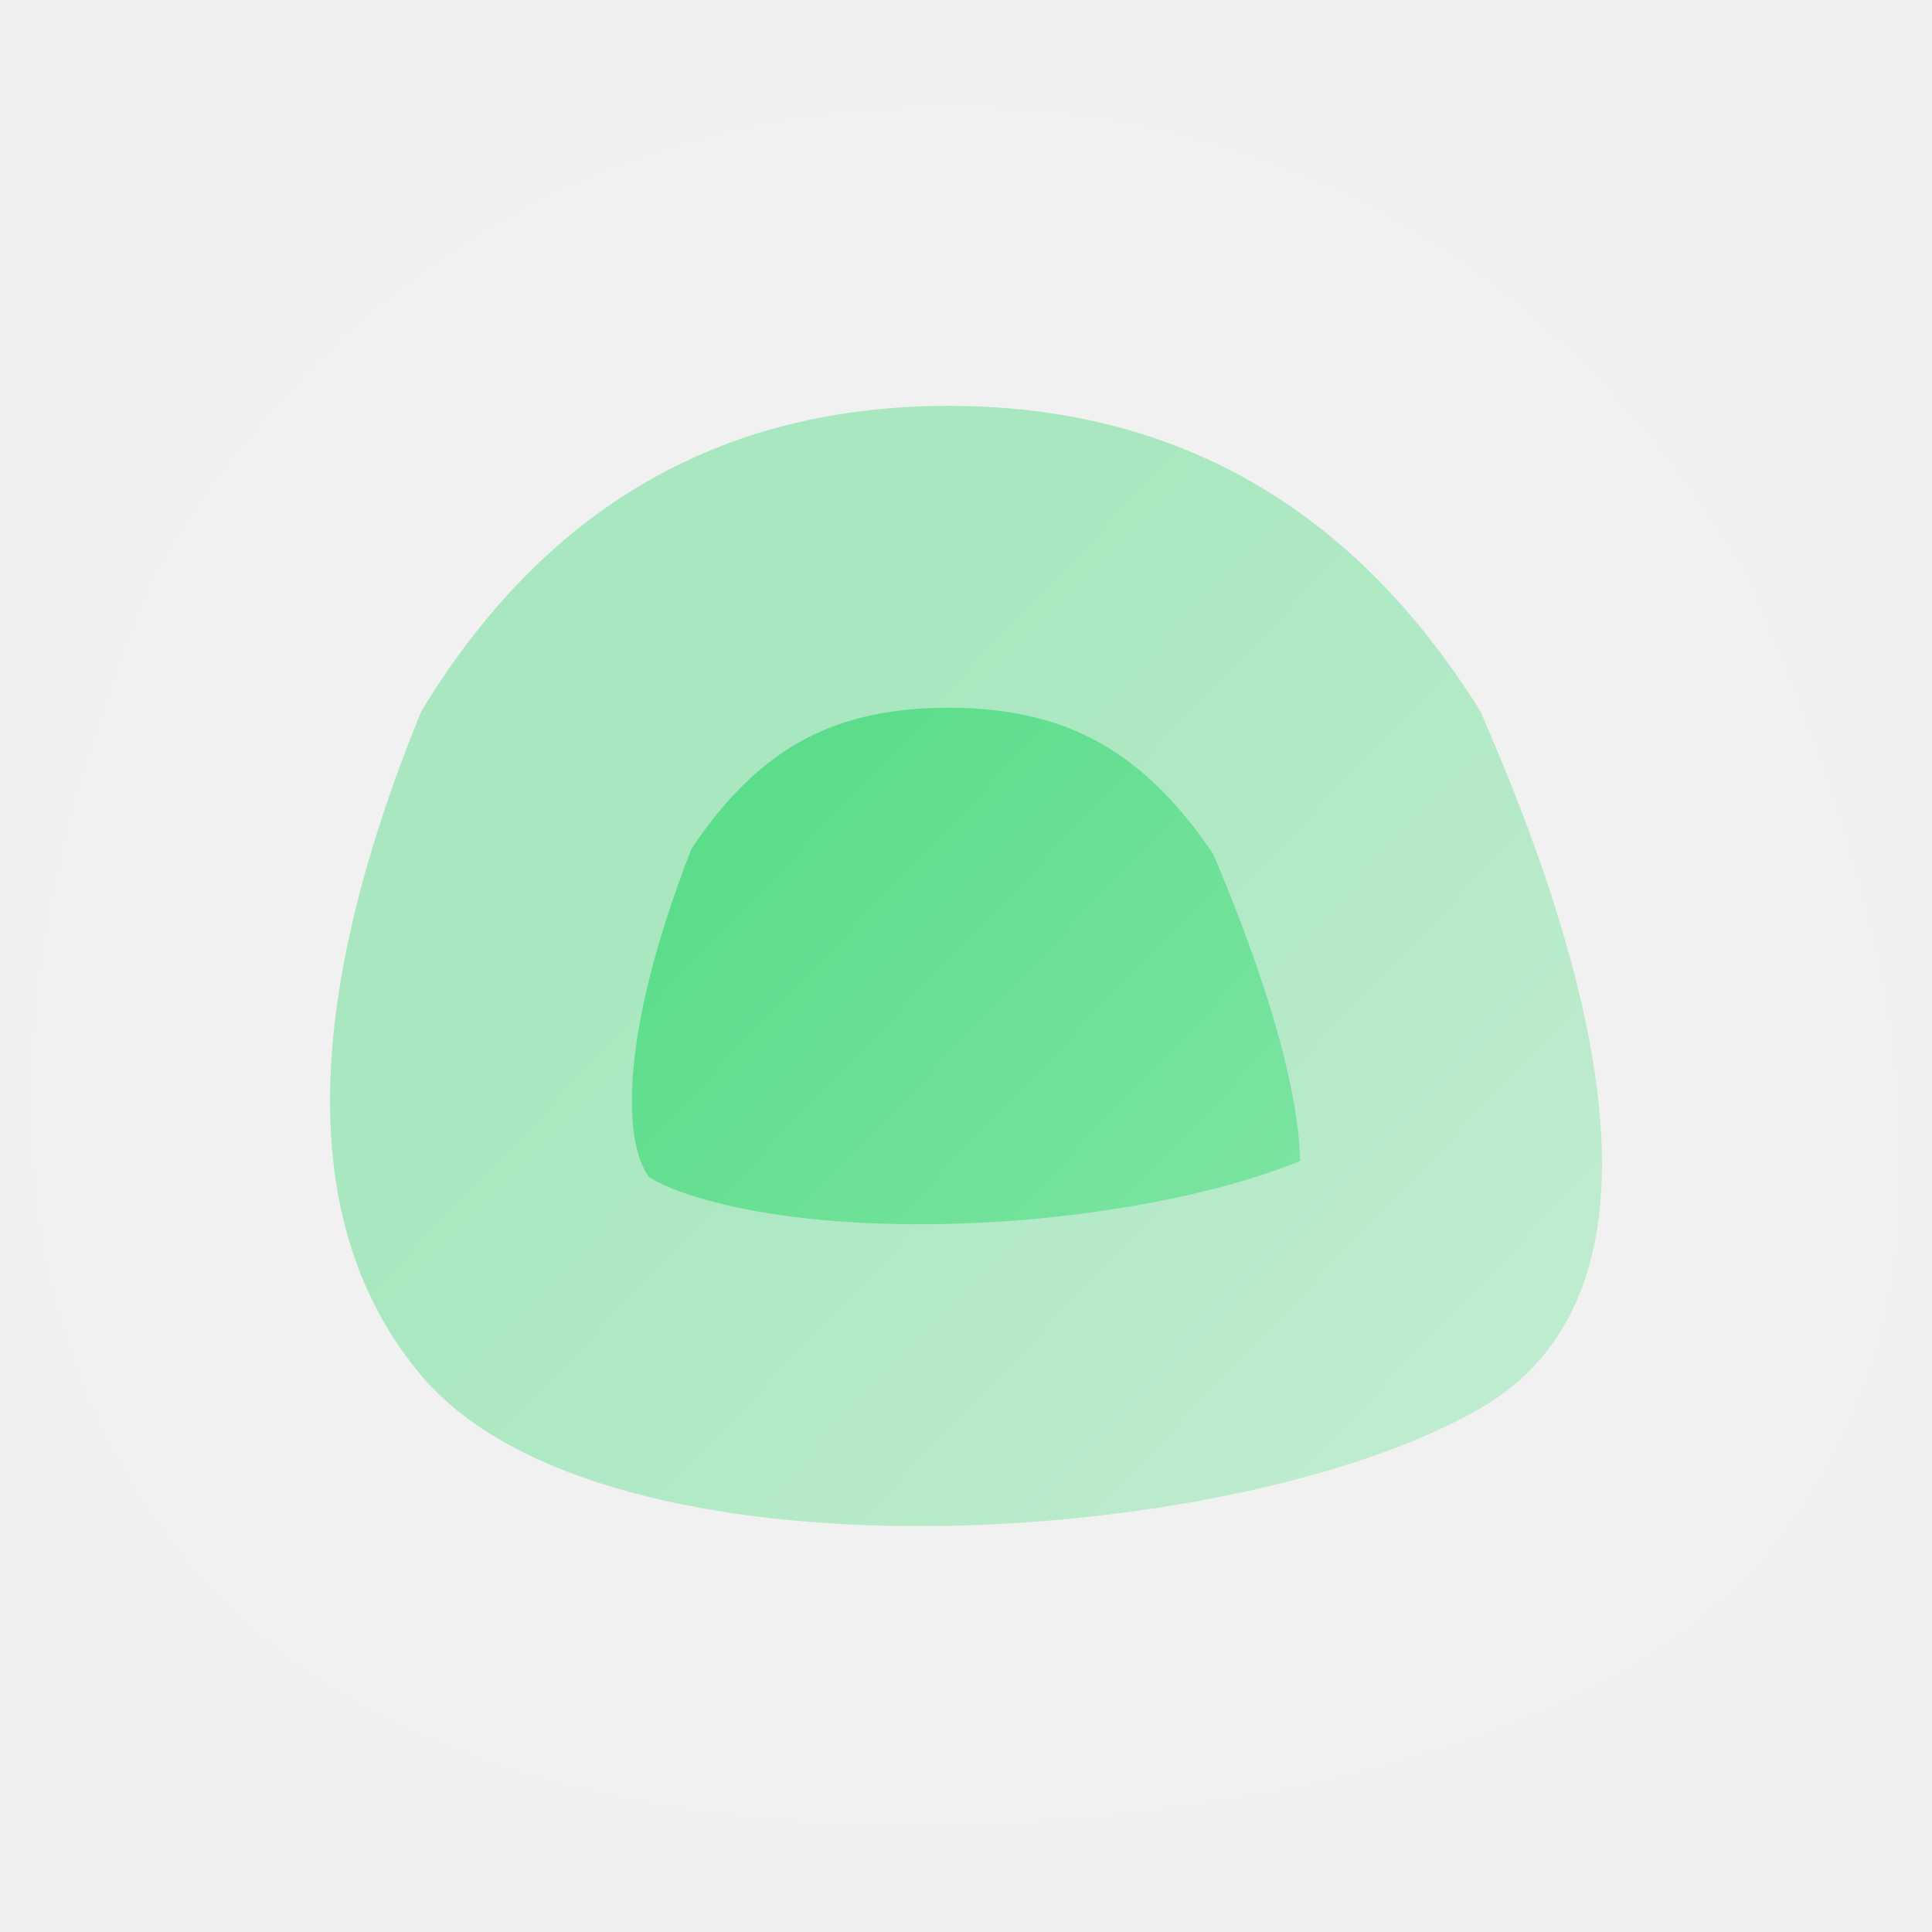
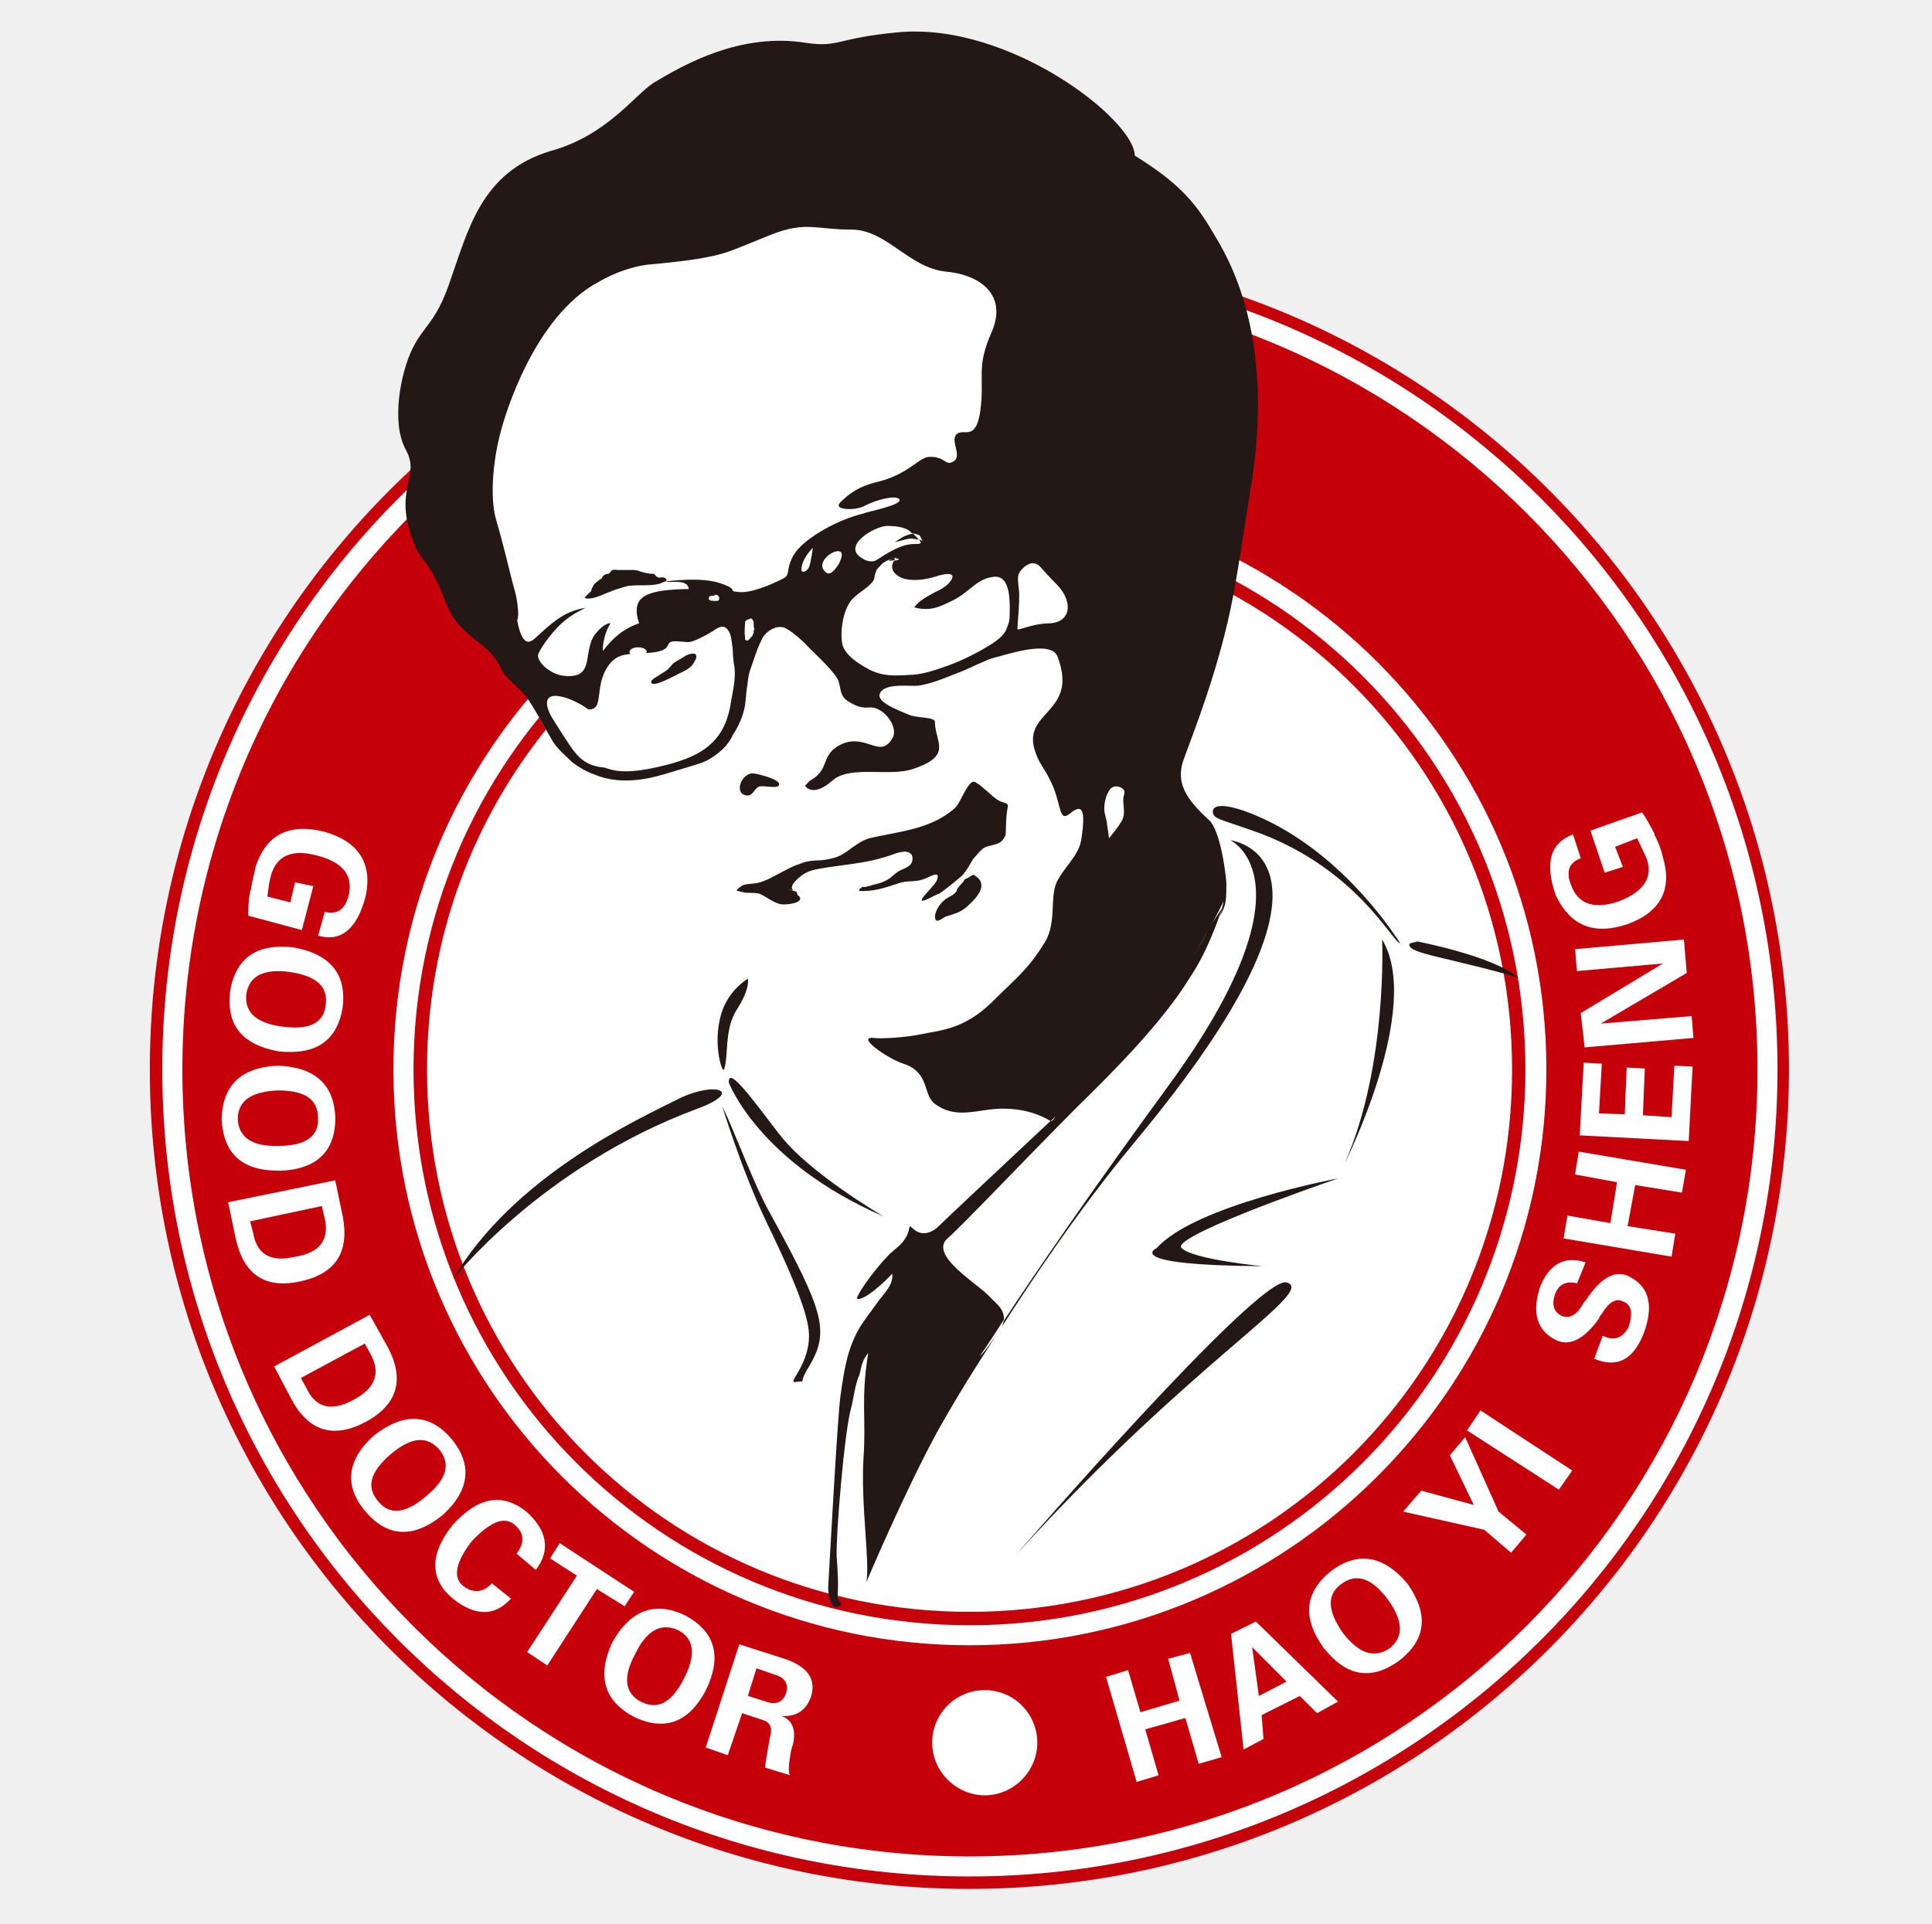
- <svg xmlns="http://www.w3.org/2000/svg" width="640" height="640" viewBox="0 0 640 640" xml:space="preserve">
-   <g transform="matrix(1 0 0 1 320 320)">
-     <linearGradient id="S3" gradientUnits="userSpaceOnUse" gradientTransform="matrix(1 0 0 1 -319.9987 -320.0002)" x1="259.78" y1="261.15" x2="463.85" y2="456.49">
-       <stop stop-color="#5CDD8B" />
-       <stop offset="1" stop-color="#86E6A9" />
-     </linearGradient>
-     <path style="stroke: rgb(242,242,242); stroke-opacity: 0.51; stroke-width: 200; stroke-dasharray: none; stroke-linecap: butt; stroke-dashoffset: 0; stroke-linejoin: miter; stroke-miterlimit: 4; fill: url(#S3); fill-rule: nonzero; opacity: 1;" transform=" translate(0, 0)" d="M 170.401 -84.36 C 224.091 38.38 224.091 115.34 170.401 146.5 C 89.851 193.24 -120.039 207.49 -180.459 135.64 C -220.739 87.74 -220.739 14.4 -180.459 -84.36 C -139.499 -151.82 -81.289 -185.55 -5.829 -185.55 C 69.641 -185.55 128.381 -151.82 170.401 -84.36 z" stroke-linecap="round" />
+ <svg xmlns="http://www.w3.org/2000/svg" width="245px" height="244px" viewBox="0 0 245 244" version="1.1">
+   <g id="画板" stroke="none" stroke-width="1" fill="none" fill-rule="evenodd">
+     <g id="编组-2" transform="translate(19, 4)">
+       <path d="M207.86,131.64 C207.86,74.22 161.35,27.71 103.93,27.71 C46.51,27.71 0,74.23 0,131.64 C0,189.05 46.52,235.57 103.93,235.57 C161.34,235.57 207.86,189.05 207.86,131.64" id="路径" fill="#C6000B" fill-rule="nonzero" />
+       <path d="M206.41,131.64 C206.41,75.06 160.49,29.16 103.93,29.16 C47.37,29.16 1.58,75.06 1.58,131.64 C1.58,188.22 47.37,233.99 103.93,233.99 C160.49,233.99 206.41,188.2 206.41,131.64" id="路径" fill="#FFFFFF" fill-rule="nonzero" />
+       <path d="M203.87,131.64 C203.87,76.52 159.06,31.82 103.95,31.82 C48.84,31.82 4.13,76.52 4.13,131.64 C4.13,186.76 48.83,231.45 103.95,231.45 C159.07,231.45 203.87,186.75 203.87,131.64" id="路径" fill="#C6000B" fill-rule="nonzero" />
+       <path d="M17.82,110.44 L18.42,107.91 L20.73,108.39 L19.28,113.96 L12.49,112.14 C12.49,111.29 12.49,110.21 12.73,108.99 C12.85,108.87 12.85,108.75 12.85,108.63 C12.97,107.77 13.21,106.93 13.45,105.83 C14.79,101.84 17.7,100.39 22.06,101.47 C26.43,102.68 28.24,105.47 27.39,109.59 C26.31,113.82 24.24,115.52 21.34,114.67 L22.19,111.65 C23.75,112.01 24.73,111.4 25.21,109.6 C25.83,107.05 24.49,105.35 21.21,104.51 C18.06,103.65 16.12,104.51 15.39,106.93 C15.15,107.77 15.04,108.63 14.91,109.71 L17.82,110.45 L17.82,110.44 Z" id="路径" fill="#FFFFFF" fill-rule="nonzero" />
+       <path d="M16.72,126.19 C20.11,126.67 22.05,125.83 22.29,123.52 C22.66,121.1 21.09,119.78 17.81,119.29 C14.42,118.81 12.6,119.79 12.24,122.08 C12,124.38 13.44,125.72 16.71,126.2 M16.35,129.35 C11.74,128.51 9.68,126.08 10.18,121.72 C10.91,117.47 13.58,115.65 18.17,116.15 C22.9,116.99 24.96,119.55 24.46,123.78 C23.74,128.02 21.08,129.83 16.35,129.35 Z" id="形状" fill="#FFFFFF" fill-rule="nonzero" />
+       <path d="M16.36,141.33 C19.75,141.33 21.45,140.11 21.33,137.81 C21.33,135.39 19.63,134.3 16.24,134.3 C12.84,134.44 11.15,135.64 11.15,137.94 C11.27,140.25 12.97,141.45 16.36,141.33 M16.36,144.48 C11.63,144.48 9.34,142.3 9.1,137.94 C9.22,133.7 11.52,131.41 16.13,131.16 C20.84,131.29 23.4,133.47 23.52,137.82 C23.52,142.07 21.1,144.37 16.37,144.49 L16.36,144.48 Z" id="形状" fill="#FFFFFF" fill-rule="nonzero" />
+       <path d="M21.81,148.96 L12.72,150.9 L13.1,152.36 C13.58,155.15 15.39,156.12 18.43,155.39 C21.58,154.9 22.78,153.21 22.18,150.54 L21.81,148.97 L21.81,148.96 Z M9.94,148.48 L23.51,145.7 L24.47,150.29 C25.31,154.77 23.62,157.56 19.02,158.53 C14.54,159.5 11.87,157.57 10.89,153.07 L9.93,148.48 L9.94,148.48 Z" id="形状" fill="#FFFFFF" fill-rule="nonzero" />
+       <path d="M27.26,166.4 L19.15,170.77 L19.88,172.1 C21.08,174.65 23.14,175.01 25.81,173.55 C28.59,172.1 29.32,170.16 27.99,167.74 L27.26,166.4 L27.26,166.4 Z M15.76,169.31 L27.88,162.76 L30.18,166.87 C32.36,170.99 31.39,174.15 27.4,176.33 C23.27,178.51 20.13,177.55 17.94,173.42 L15.76,169.3 L15.76,169.31 Z" id="形状" fill="#FFFFFF" fill-rule="nonzero" />
+       <path d="M35.02,185.78 C37.68,183.6 38.18,181.66 36.71,179.85 C35.13,178.03 33.08,178.28 30.53,180.45 C27.99,182.64 27.38,184.58 28.95,186.4 C30.41,188.22 32.47,187.98 35.01,185.78 M37.07,188.21 C33.43,191.11 30.16,190.99 27.37,187.73 C24.59,184.46 24.95,181.18 28.46,178.03 C32.22,175.13 35.49,175.25 38.27,178.51 C40.94,181.78 40.58,185.06 37.07,188.21 Z" id="形状" fill="#FFFFFF" fill-rule="nonzero" />
+       <path d="M47.61,187.6 C50.39,190.02 50.88,192.57 48.95,195.11 L46.51,193.05 C47.61,191.59 47.49,190.38 46.15,189.29 C44.83,188.32 43.13,189.05 40.82,191.47 C38.88,194.01 38.4,195.95 39.62,197.05 C40.94,198.14 42.28,198.02 43.37,196.81 L45.79,198.75 C43.74,201.04 41.2,201.04 38.28,198.63 C35.49,196.21 35.49,193.06 38.4,189.42 C41.55,185.91 44.57,185.31 47.6,187.6" id="路径" fill="#FFFFFF" fill-rule="nonzero" />
+       <polygon id="路径" fill="#FFFFFF" fill-rule="nonzero" points="50.76 193.65 51.98 191.72 61.42 197.89 60.21 199.72 56.69 197.54 50.4 207.23 47.85 205.53 54.16 195.84" />
+       <path d="M67.73,208.92 C69.29,205.9 69.05,203.83 67,202.75 C64.82,201.78 63.01,202.75 61.55,205.77 C59.97,208.68 60.21,210.74 62.27,211.83 C64.45,212.91 66.14,211.96 67.73,208.92 M70.51,210.38 C68.33,214.49 65.3,215.59 61.43,213.77 C57.55,211.71 56.7,208.56 58.64,204.31 C60.95,200.2 64.1,199 67.98,200.93 C71.73,202.99 72.57,206.14 70.51,210.37 L70.51,210.38 Z" id="形状" fill="#FFFFFF" fill-rule="nonzero" />
+       <path d="M76.93,207.59 L75.84,211.09 L78.15,211.82 C79.47,212.3 80.33,211.82 80.69,210.74 C81.05,209.64 80.57,208.8 79.35,208.43 L76.93,207.59 L76.93,207.59 Z M75.11,213.28 L73.29,218.61 L70.5,217.63 L74.75,204.55 L80.44,206.37 C83.46,207.35 84.55,209.05 83.83,211.22 C83.21,212.92 82.01,213.76 80.07,213.64 C81.52,214.12 82.01,215.46 81.52,217.39 C81.4,217.51 81.4,217.75 81.4,217.75 C81.4,217.86 81.28,218 81.28,218.24 C81.04,219.68 80.92,220.66 81.16,221.14 L78.01,220.18 C78.14,219.08 78.38,217.87 78.62,216.42 C78.98,215.21 78.74,214.62 78.01,214.24 L75.11,213.28 L75.11,213.28 Z" id="形状" fill="#FFFFFF" fill-rule="nonzero" />
+       <polygon id="路径" fill="#FFFFFF" fill-rule="nonzero" points="127.92 221.16 125.14 222 121.26 208.68 124.05 207.82 125.62 213.16 130.58 211.69 129.14 206.38 131.91 205.64 135.92 218.86 133.01 219.7 131.32 213.89 126.23 215.33" />
+       <path d="M140.64,211.1 L144.15,209.28 L139.79,204.91 L140.64,211.1 L140.64,211.1 Z M141.24,216.55 L138.7,217.89 L137.11,203.22 L140.26,201.66 L150.68,211.82 L148.02,213.28 L145.83,211.1 L140.99,213.52 L141.23,216.56 L141.24,216.55 Z" id="形状" fill="#FFFFFF" fill-rule="nonzero" />
+       <path d="M157,198.87 C154.93,196.09 152.99,195.48 151.05,196.93 C149.23,198.26 149.35,200.32 151.29,203.1 C153.36,205.77 155.3,206.37 157.24,205.04 C159.04,203.6 158.93,201.54 157,198.87 M159.54,196.93 C162.2,200.8 161.84,203.95 158.45,206.61 C154.93,209.16 151.78,208.67 148.88,205.03 C146.08,201.16 146.46,197.89 149.84,195.23 C153.23,192.69 156.51,193.29 159.54,196.92 L159.54,196.93 Z" id="形状" fill="#FFFFFF" fill-rule="nonzero" />
+       <polygon id="路径" fill="#FFFFFF" fill-rule="nonzero" points="172.62 192.93 169.22 190.02 158.94 187.72 161.23 185.06 167.89 186.87 164.86 180.57 166.8 178.28 171.04 187.72 174.57 190.63" />
+       <polygon id="路径" fill="#FFFFFF" fill-rule="nonzero" points="168.74 174.88 180.38 182.51 178.68 184.93 167.04 177.42" />
+       <path d="M176.38,159.01 C177.59,156.23 179.53,155.26 182.07,156.11 L180.99,158.77 C179.65,158.41 178.68,158.89 178.2,160.11 C177.72,161.56 178.08,162.41 179.05,162.9 C180.01,163.25 180.85,162.9 181.71,161.44 C181.71,161.31 181.83,161.31 181.83,161.2 C181.83,161.2 181.95,161.07 182.07,160.96 C183.89,158.17 185.7,157.07 187.4,157.81 C190.06,159.01 190.79,161.44 189.46,165.07 C188.12,168.46 186.08,169.55 183.17,168.33 L184.25,165.41 C185.7,166.15 186.8,165.67 187.52,164.33 C188.12,162.51 187.88,161.43 186.8,161.06 C185.94,160.58 184.98,161.19 184.13,162.63 C183.89,162.88 183.77,163.12 183.77,163.23 C181.95,165.78 180.13,166.75 178.43,166.02 C175.9,164.81 175.16,162.5 176.38,158.99" id="路径" fill="#FFFFFF" fill-rule="nonzero" />
+       <polygon id="路径" fill="#FFFFFF" fill-rule="nonzero" points="193.45 152.47 192.97 155.38 179.28 153.07 179.77 150.17 185.22 151.13 186.06 145.94 180.73 144.96 181.21 142.06 194.79 144.36 194.29 147.26 188.36 146.3 187.4 151.51" />
+       <polygon id="路径" fill="#FFFFFF" fill-rule="nonzero" points="195.15 140.72 181.33 140 181.83 130.78 184.13 130.91 183.77 137.21 187.04 137.33 187.28 131.4 189.58 131.52 189.34 137.45 192.97 137.69 193.33 131.16 195.64 131.27" />
+       <polygon id="路径" fill="#FFFFFF" fill-rule="nonzero" points="194.54 115.16 194.9 119.4 184 125.82 195.52 124.87 195.75 127.64 181.95 128.84 181.46 124.49 191.88 118.2 180.98 119.16 180.74 116.38" />
+       <path d="M185.82,103.41 L186.8,105.95 L184.49,106.68 L182.69,101.35 L189.22,99.04 C189.72,99.65 190.2,100.62 190.79,101.71 C190.79,101.83 190.79,101.95 190.91,102.07 C191.27,102.81 191.64,103.65 191.88,104.74 C193.08,108.74 191.64,111.65 187.39,113.21 C183.03,114.67 180.12,113.35 178.3,109.58 C176.85,105.47 177.58,102.92 180.48,101.83 L181.46,104.86 C180,105.34 179.52,106.56 180.24,108.25 C181.08,110.67 183.16,111.39 186.31,110.31 C189.45,109.09 190.67,107.28 189.81,104.86 C189.45,104.13 189.09,103.29 188.61,102.31 L185.82,103.4 L185.82,103.41 Z" id="路径" fill="#FFFFFF" fill-rule="nonzero" />
+       <path d="M177.1,131.64 C177.1,91.3 144.4,58.59 103.93,58.59 C63.46,58.59 30.89,91.29 30.89,131.64 C30.89,171.99 63.6,204.67 103.93,204.67 C144.26,204.67 177.1,171.97 177.1,131.64" id="路径" fill="#FFFFFF" fill-rule="nonzero" />
+       <path d="M33.44,131.64 C33.44,92.63 65.06,61.14 103.94,61.14 L103.94,62.84 C84.93,62.84 67.72,70.47 55.25,82.93 C42.77,95.42 35.15,112.61 35.15,131.64 C35.15,150.67 42.78,167.85 55.25,180.33 C67.73,192.81 84.93,200.43 103.94,200.43 C122.95,200.43 140.17,192.8 152.63,180.33 C165.11,167.85 172.75,150.65 172.75,131.64 C172.75,112.63 165.11,95.42 152.63,82.93 C140.16,70.47 122.96,62.84 103.94,62.84 L103.94,61.14 C142.95,61.14 174.44,92.63 174.44,131.64 C174.44,170.65 142.94,202.13 103.94,202.13 C64.94,202.13 33.44,170.63 33.44,131.64" id="路径" fill="#C6000B" fill-rule="nonzero" />
+       <polygon id="路径" fill="#FFFFFF" points="116.05 58.23 107.57 22.26 72.45 13.29 52.09 34.13 41.44 47.33 45.68 80.4 51.13 90.1 99.94 91.31 121.14 75.56" />
+       <path d="M113.88,75.07 C112.06,75.07 110.01,76.04 110.01,75.79 C110.11,74.35 110.25,72.89 110.25,71.43 C110.25,70.71 110.01,69.74 110.12,69.12 C110.12,68.4 111.34,67.32 112.07,67.44 C112.91,67.56 112.67,67.8 115.11,70.23 C117.15,72.4 116.8,75.06 113.89,75.06 M109.04,73.6 C109.04,74.2 109.04,74.82 108.8,75.3 C108.56,76.28 107.95,76.87 106.87,77.6 C105.17,78.69 103.23,79.67 101.3,80.39 C99.6,80.99 97.91,81.61 96.09,81.61 C94.27,81.73 92.94,81.73 91.36,80.99 C90.04,80.27 88.34,79.29 87.85,77.84 C87.49,76.28 87.85,73.85 88.69,72.52 C89.18,71.56 90.88,70.71 91.48,69.98 C92.08,69.38 91.74,69.26 92.08,68.54 C92.08,68.29 92.32,68.05 92.69,67.69 C93.05,67.2 94.01,66.85 94.75,66.72 C94.75,66.72 94.63,66.72 94.63,66.85 C94.87,66.85 94.99,66.85 94.99,66.96 C94.99,66.96 94.75,67.1 94.39,67.1 C94.15,67.46 94.01,67.94 94.27,68.42 C95.23,69.99 98.03,69.63 99.6,69.14 C101.3,68.55 102.5,68.66 101.3,69.99 C100.8,70.49 100.2,70.84 99.6,71.09 C98.51,71.69 97.54,72.19 96.93,73.03 C99.11,73.63 100.45,72.79 101.54,72.29 C103.96,71.21 104.82,69.27 107.23,69.14 C109.17,69.14 109.05,72.42 109.05,73.63 L109.04,73.6 Z M87.48,67.31 C87.24,67.79 86.4,69.11 85.78,68.63 C85.18,68.15 85.18,67.67 85.42,67.17 C86.02,65.97 88.57,64.99 87.48,67.3 L87.48,67.31 Z M96.68,65 C94.74,65.13 92.56,66.83 92.07,67.08 C91.59,67.32 90.86,67.18 90.37,66.83 C87.59,65.25 91.96,62.7 93.52,62.7 C94.37,62.7 95.83,62.82 96.43,63.43 C96.55,63.54 96.67,63.67 96.79,63.67 C97.03,63.67 97.39,63.79 97.64,63.91 L98,64.64 C98,64.64 97.88,64.52 97.52,64.4 C98,65 97.76,65 96.66,65 L96.68,65 Z M81.67,66.34 C80.57,68.28 81.3,68.88 80.33,69.37 C78.63,70.23 76.09,71.31 74.52,71.07 C73.18,70.95 74.88,70.82 72.33,69.97 C69.79,69.12 65.8,69.73 65.44,69.73 C65.92,69.97 68.22,69.37 68.35,70.7 C63.26,70.81 60.83,71.42 62.05,75.05 C60,75.77 58.78,76.87 57.44,78.56 C57.44,77.34 57.8,76.02 58.42,75.05 C58.06,74.94 57.08,75.65 56.84,76.02 C54.55,78.2 56.84,82.19 52.49,81.71 C51.16,81.59 49.34,80.37 49.22,79.16 C49.22,78.68 50.66,76.5 52.24,75.04 C53.69,73.71 55.15,73.23 55.15,73.1 C55.15,73.1 53.58,73.34 52.24,74.18 C50.43,75.28 48.73,77.21 48.49,77.21 C46.79,78.42 46.43,73.09 46.55,74.43 C46.68,75.15 46.92,73.33 46.31,71.04 C45.47,68.01 45.09,65.95 43.89,61.84 C43.04,58.8 43.64,53.84 44.49,50.8 C44.99,48.75 48.73,36.15 56.85,31.79 C58.91,30.57 61.58,29.61 64,29.49 C66.42,29.25 68.85,29 71.14,28.52 C73.44,28.04 74.3,27.56 78.89,25.72 C83.26,24.04 84.46,25.12 88.96,25.12 C93.46,25.12 96.23,29.97 100.96,30.45 C105.07,30.81 108.83,33.24 106.77,38.08 C104.71,42.69 105.91,43.77 105.31,48.14 C104.71,52.37 102.89,49.96 102.16,51.29 C101.68,52.13 102.89,53.71 102.04,54.44 C100.83,55.28 100.96,53.82 98.77,53.95 C97.44,54.07 96.24,56.12 92.35,57.1 C89.69,57.7 88.37,58.92 87.64,59.64 C86.43,60.74 89.46,60.74 90.42,60.26 C92.25,59.29 94.55,58.8 95.03,59.29 C95.64,60.03 91.03,60.87 90.55,61.11 C86.54,62.08 82.55,64.74 81.71,66.32 L81.67,66.34 Z M83.6,67.92 C83.24,68.64 82.63,68.64 82.63,68.28 C82.63,66.84 84.08,65.49 84.08,65.49 C84.08,65.49 83.84,67.32 83.6,67.92 Z M76.57,75.91 L76.57,76.4 L76.45,76.4 C76.45,76.52 76.45,76.64 76.33,76.77 L76.21,76.77 L76.21,76.88 C76.09,77 75.97,77.12 75.85,77.24 C75.683,77.24 75.56,77.2 75.48,77.12 L75.48,76.64 C75.36,76.28 75.48,75.43 75.48,74.95 C75.48,74.83 75.6,74.7 75.6,74.7 L75.72,74.7 L75.72,74.58 L75.85,74.58 C75.85,74.58 75.97,74.58 76.09,74.46 L76.33,74.46 L76.57,74.82 L76.57,75.06 C76.57,75.3 76.57,75.54 76.69,75.9 L76.57,75.9 L76.57,75.91 Z M70.88,71.92 C70.88,71.56 71.12,71.56 71.36,71.56 L71.6,71.56 L71.6,71.44 C71.85,71.44 71.98,71.44 72.08,71.56 C72.08,71.67 72.21,71.67 72.21,71.8 C72.21,71.93 72.21,72.04 72.08,72.18 C71.72,72.28 71.48,72.18 71.12,72.18 C71.12,72.18 71,72.05 70.88,72.05 L70.88,71.93 L70.88,71.92 Z M73.66,85.25 C72.82,90.57 69.3,92.16 64.58,93.24 C59.86,94.34 58.52,93.6 57.67,93.36 C56.94,93.24 55.37,93.24 53.91,91.42 C53.19,90.57 51.49,87.79 50.89,86.83 C48.83,82.82 53.31,84.28 55.61,85.97 C57.55,86.09 56.47,83.44 57.79,81 C58.65,79.43 59.62,79.06 60.95,78.94 C60.87,78.86 60.83,78.78 60.83,78.7 C60.83,78.34 61.33,78.1 61.93,78.1 C62.53,78.1 63.02,78.34 63.02,78.7 L62.89,78.82 L63.02,78.82 C67.13,78.58 64.59,77.12 67.13,77.36 C67.86,77.36 68.21,77.6 69.07,77.24 C69.67,77 70.39,76.64 71.01,76.28 C71.73,75.9 72.59,74.94 73.31,75.9 C73.79,76.51 73.79,77.6 73.92,78.33 C73.92,79.17 74.03,80.02 74.16,80.75 C74.28,82.33 73.92,83.66 73.66,85.24 L73.66,85.25 Z M121.99,95.9 C122.47,95.56 123.33,95.79 123.56,96.27 C123.68,96.63 123.44,96.99 123.44,97.35 C123.44,98.44 123.81,99.42 123.08,100.38 C122.84,100.86 121.63,102.32 121.63,102.32 C121.63,102.32 121.51,101.22 121.39,100.62 C121.39,100.02 121.03,99.28 121.03,98.56 C121.03,97.58 121.39,96.38 121.99,95.89 L121.99,95.9 Z M119.57,132.85 C121.26,130.92 123.44,128.74 125.14,126.68 C126.24,125.46 128.65,121.71 129.75,120.62 C133.01,117 136.16,110.32 136.16,110.32 C136.16,110.32 136.04,111.06 135.68,112.26 C136.28,110.93 136.52,111.06 136.52,108.15 C136.52,107.31 135.8,101.14 134.22,99.92 C131.31,97.25 130.11,95.19 131.07,92.41 C132.16,89.38 135.68,80.66 137.38,71.57 C138.1,67.81 138.96,61.88 139.55,58.25 C142.95,38.39 136.52,28.33 134.84,25.53 C132.4,21.3 130.11,19 124.9,15.73 C124.9,11.24 109.03,-1.24 94.86,0.1 C86.99,0.83 87.47,2.05 83.24,1.44 C75,0.1 67.85,4.1 63.85,6.53 C61.55,7.99 57.92,13.2 50.89,15.13 C41.93,17.79 40.35,25.29 37.93,32.08 C36.23,36.93 34.66,37.41 33.32,40.19 C31.86,43.1 30.53,49.53 32.46,53.04 C34.4,56.55 30.88,57.88 33.32,64.42 C34.53,67.81 35.01,66 37.55,72.42 C39.37,77.14 42.88,77.14 44.46,80.65 C45.06,81.98 46.52,82.95 47.5,84.05 C48.34,85.01 50.77,89.5 51.14,90.1 C51.86,91.19 52.83,91.93 53.67,92.77 C54.53,93.37 55.37,93.87 56.34,94.21 C60.22,95.9 64.58,94.34 65.19,94.21 C66.75,93.73 68.45,93.25 69.9,92.77 C71,92.41 72.32,91.43 73.06,90.58 C73.42,90.1 73.66,89.85 73.91,89.25 C74.63,88.16 75.24,86.84 75.47,85.5 C75.59,84.77 75.59,84.05 75.71,83.32 C75.84,82.58 75.84,81.87 76.08,81.13 C76.56,79.8 76.92,78.47 77.53,77.26 C77.89,76.3 79.1,75.32 80.31,75.56 C81.15,75.8 82.61,77.14 83.22,77.75 C83.46,78.11 86.37,80.65 87.21,82.11 C87.69,82.95 87.33,84.29 88.66,85.01 C90.36,86.1 91.21,85.62 91.71,85.75 C93.27,85.99 94.85,88.17 94.24,89.5 C92.66,92.41 90.97,89.02 87.81,90.34 C84.91,91.68 86.37,93.49 83.82,94.95 C83.58,95.07 83.09,95.67 83.09,95.67 C83.09,95.67 84.05,97.25 86.61,94.95 C88.91,93.01 93.87,94.59 96.89,93.49 C101.87,91.8 99.56,90.1 99.56,87.56 C99.56,86.94 97.5,87.08 96.41,86.71 C94.35,85.87 91.93,84.9 92.66,83.81 C93.4,82.6 96.41,83.08 97.51,82.96 C99.57,82.6 101.02,81.88 102.96,81.15 C104.16,80.67 105.74,79.82 106.95,79.45 C108.15,79.21 114.1,77.03 115.08,79.21 C117.85,86.35 110.83,86.12 112.16,90.96 C112.76,93.02 113.38,93.14 114.46,95.57 C115.56,98.1 115.31,100.17 116.52,99.3 C117.6,98.46 118.95,97.37 118.1,102.58 C117.74,104.64 115.8,106.09 114.94,108.03 C114.1,110.08 115.08,113.37 113.25,115.89 C111.31,119.04 109.5,120.38 106.72,123.17 C103.09,126.69 99.93,126.69 97.88,127.16 C95.58,127.64 92.55,127.76 91.81,127.64 C89.51,127.4 93.4,130.19 95.58,130.92 C98.96,132.01 98,134.91 99.57,136.01 C102.35,138.07 105.02,136.61 108.16,136.61 C111.3,136.61 113.25,137.59 114.23,138.19 C116.89,135.64 118.96,133.59 119.56,132.86 L119.57,132.85 Z" id="形状" fill="#231815" />
+       <path d="M65.42,69.38 C65.18,69.13 64.82,69.26 64.58,69.26 C64.21,69.26 64.08,68.78 63.85,68.78 C63.12,68.78 62.27,68.54 62.03,68.41 C61.67,68.29 61.31,68.29 60.95,68.29 L59.36,68.29 C59.12,68.29 58.76,68.17 58.51,68.41 C58.43,68.57 58.31,68.693 58.15,68.78 C57.55,68.78 57.31,69.26 57.31,69.38 C57.18,69.38 56.58,69.86 56.34,70.1 C56.23,70.34 55.97,70.71 55.97,70.95 C55.73,71.19 55.38,71.55 55.13,71.79 C55.25,71.91 55.38,71.91 55.63,71.91 C56.83,71.91 58.04,70.95 60.58,70.33 C61.8,70.09 63.98,70.46 65.07,69.85 C65.19,69.85 65.32,69.73 65.43,69.73 L65.43,69.61 L65.43,69.73 C65.55,69.61 65.55,69.49 65.43,69.37" id="路径" fill="#231815" />
+       <path d="M69.18,78.95 C68.82,78.83 68.2,78.95 67.72,79.31 C67.36,79.55 66.88,79.79 66.5,80.05 C66.14,80.29 65.9,80.77 65.54,81.01 C65.29,81.25 63.84,81.99 63.61,82.34 C63.24,83.54 66.51,81.73 66.99,81.49 C67.73,81.13 68.69,80.77 69.06,79.91 C69.42,79.43 69.3,79.07 69.18,78.95" id="路径" fill="#231815" />
+       <path d="M77.17,95.79 C77.66,95.55 79.35,96.03 79.71,95.67 C80.44,94.94 76.93,94.1 76.57,94.1 L76.21,94.1 C74.76,94.46 74.14,96.89 75.83,96.89 C76.44,96.89 76.69,96.04 77.17,95.8" id="路径" fill="#231815" />
+       <path d="M139.67,99.18 C134.1,97 134.58,99.18 135.07,99.55 C135.67,100.03 136.89,100.28 140.88,101.72 C153.23,106.45 157.59,115.53 158.57,115.65 C157.11,113.36 150.32,103.42 139.67,99.18" id="路径" fill="#231815" />
+       <path d="M105.27,167.97 C105.27,167.97 106.37,166.4 108.3,163.38 L108.3,163 C108.18,161.92 107.33,161.31 106.61,160.58 C105.16,158.88 98.5,155.13 101.28,152.95 C102.86,151.61 112.06,141.93 117.63,136.36 C122.48,131.64 128.53,125.46 131.8,120.12 C134.1,116.74 135.44,112.74 136.04,111.04 C135.92,111.28 134.48,113.46 134.22,113.82 C133.38,116.38 127.08,123.88 126.23,124.48 C122.96,127.14 122.48,129.82 119.32,132.48 C116.41,135.02 115.33,136.47 115.33,136.47 C115.33,136.47 114.6,138.41 114.23,138.16 C108.66,143.37 100.79,150.76 99.82,151.72 C98.74,152.58 97.64,152.69 96.66,151.72 C96.06,151.12 96.66,152.1 95.46,153.54 C94.85,154.27 94,154.76 93.41,155.48 C92.55,156.33 90.02,159.48 89.65,160.69 C90.49,161.18 93.64,158.15 94.13,157.54 C94.37,159 92.92,160.21 92.19,161.3 C91.35,162.51 90.5,163.49 89.76,164.82 C88.43,167.36 88.08,169.54 87.58,173.05 C87.22,175.35 86.12,195.71 86.02,197.4 C86.02,197.88 86.26,200.42 87.46,199.7 C88.08,199.34 87.1,199.1 87.22,198.49 C87.34,196.79 87.22,195.1 87.1,193.4 C86.98,190.87 88.08,177.54 88.92,174.63 C89.29,173.17 89.42,171.6 90.02,170.26 C90.26,169.18 90.38,168.46 91.1,167.6 C90.14,173.53 90.86,175.84 90.5,180.93 C90.14,186.86 91.35,194.25 90.86,196.67 C90.86,196.67 95.71,185.17 99.95,177.42 C103.34,171.36 106.62,166.52 107.34,165.3 C107.58,164.93 107.82,164.58 108.08,164.21 C106.62,166.39 105.65,167.72 105.29,167.96" id="路径" fill="#231815" />
+       <path d="M104.42,106.93 C104.17,107.05 103.69,107.42 103.33,107.53 C103.33,107.53 103.09,108.02 102.97,108.02 L102.37,108.74 C102.37,109.35 101.4,109.7 101.03,109.96 C100.43,110.32 99.57,111.4 99.57,112.25 C99.57,113.23 100.29,112.61 100.91,112.25 C102.13,111.89 102.97,111.65 103.82,110.81 C105.02,109.71 106.48,108.02 104.42,106.93" id="路径" fill="#231815" />
+       <path d="M74.51,108.99 C74.51,108.99 75.47,109.23 75.6,109.23 C76.2,109.23 76.81,109.23 77.29,109.34 C78.14,109.7 78.98,110.44 79.96,110.68 C80.56,110.8 83.23,110.56 82.26,109.58 L82.14,109.58 L82.14,109.46 C82.14,109.34 82.02,109.34 82.02,109.1 C79.73,108.5 81.78,108.98 81.66,108.98 C80.69,108.38 82.87,106.81 83.24,106.68 C84.82,105.83 89.53,105.83 93.05,104.75 C94.01,104.51 94.87,104.01 95.84,104.01 C96.68,104.13 96.8,104.61 96.68,105.23 C96.44,106.07 95.36,106.2 94.87,106.56 C94.14,107.04 94.01,107.4 93.17,107.76 C92.69,108.01 92.07,108.14 91.59,108.26 C91.35,108.38 90.99,108.38 90.75,108.5 L90.27,108.5 L90.27,108.63 C89.89,108.63 90.14,108.75 89.89,108.99 C91.83,109.11 93.05,108.63 94.98,108.02 C95.96,107.65 97.06,107.89 98.02,107.54 C98.62,107.42 100.32,106.21 99.84,107.54 C99.72,108.15 98.02,109.59 97.9,110.09 C97.66,110.69 99.84,109.35 100.08,109.35 C100.32,109.24 101.9,108.02 103,107.06 C103.96,105.96 104.2,105.12 104.57,104.76 C104.93,104.39 105.41,103.67 106.01,103.42 C106.99,103.06 107.95,103.18 108.44,102.08 C108.68,101.72 108.44,100.15 108.8,98.32 C108.92,97.72 108.2,97.96 107.35,97.35 C106.25,96.51 104.81,94.94 104.31,95.17 C103.47,95.65 102.86,97.72 102.13,98.45 C99.09,101.23 94.74,101.48 91.22,102.32 C89.29,102.92 88.33,104.51 86.49,104.87 C84.69,105.35 84.07,104.87 82.38,105.59 C81.04,105.95 78.75,107.53 77.41,107.89 C76.69,108.14 75.97,108.02 75.23,108.26 C74.99,108.38 74.15,108.98 74.51,108.98" id="路径" fill="#231815" />
+       <path d="M72.81,131.64 C73.41,130.18 72.81,126.67 74.38,124.13 C76.2,121.34 75.84,120.13 75.84,120.13 C75.84,120.13 73.9,121.22 72.81,123.64 C71.11,127.65 72.57,132.24 72.81,131.64" id="路径" fill="#231815" />
+       <path d="M124.9,140.84 C155.06,104.62 137.02,102.57 137.02,102.57 C137.02,102.57 148.16,107.66 129.26,133.58 C119.69,146.66 112.19,157.56 108.31,163.5 C108.19,163.74 108.19,163.98 108.07,164.23 C111.44,159.02 117.63,149.57 124.9,140.85" id="路径" fill="#231815" />
+       <path d="M93.76,67.07 C93.76,67.19 94,67.07 94.36,67.07 C94.49,66.95 94.49,66.83 94.6,66.83 L94.36,66.83 C94,66.83 93.76,67.07 93.76,67.07" id="路径" fill="#231815" />
+       <path d="M151.54,143.51 C151.54,143.51 161.48,123.77 156.27,115.16 C156.27,115.16 156.99,131.15 151.54,143.51" id="路径" fill="#231815" />
+       <path d="M127.68,154.29 C127.68,154.29 122.95,156.47 141.12,156.59 C141.12,156.59 132.29,155.75 130.84,154.29 C129.38,152.95 146.83,146.78 150.71,145.45 C150.71,145.45 132.54,148.84 127.69,154.29" id="路径" fill="#231815" />
+       <path d="M67.23,135.28 C61.9,137.94 46.04,145.2 38.4,158.3 C38.4,158.3 49.54,144.01 69.42,136.62 C75.35,134.44 71.83,133.09 67.22,135.28" id="路径" fill="#231815" />
+       <path d="M79.84,139.87 C76.57,135.63 73.29,131.03 73.43,133.32 C73.43,133.32 77.17,143.38 93.05,150.28 C93.05,150.28 83.48,144.71 79.85,139.86" id="路径" fill="#231815" />
+       <path d="M160.75,115.41 L159.79,115.65 C159.17,116.63 162.94,117.23 166.68,118.19 C171.29,119.28 173.59,120.02 173.59,120.02 C170.32,117.23 160.75,115.41 160.75,115.41" id="路径" fill="#231815" />
+       <path d="M72.57,136.24 C72.57,136.24 75.11,144.6 78.26,151.13 C82.61,160.09 83.59,163.5 83.59,165.43 C83.59,169.32 80.56,171.61 82.01,171.26 C83.47,171.02 82.01,171.86 83.59,169.32 C86.25,164.83 85.52,162.4 78.62,149.81 C76.68,146.42 74.26,139.75 72.57,136.24" id="路径" fill="#231815" />
+       <path d="M94.49,64.78 C94.49,64.78 96.06,64.3 96.55,64.3 C96.79,64.3 97.15,64.42 97.52,64.42 C97.39,64.3 97.15,64.05 96.79,63.69 C95.58,63.81 94.49,64.79 94.49,64.79" id="路径" fill="#231815" />
+       <path d="M144.15,158.65 C140.63,157.67 109.87,193.17 109.87,193.17 C132.29,168.46 148.15,159.75 144.15,158.65" id="路径" fill="#231815" />
+       <path d="M112.54,217.03 C112.54,213.4 109.63,210.36 105.88,210.36 C102.13,210.36 99.21,213.4 99.21,217.03 C99.21,220.66 102.25,223.7 105.88,223.7 C109.51,223.7 112.54,220.67 112.54,217.03" id="路径" fill="#FFFFFF" fill-rule="nonzero" />
+     </g>
  </g>
</svg>
